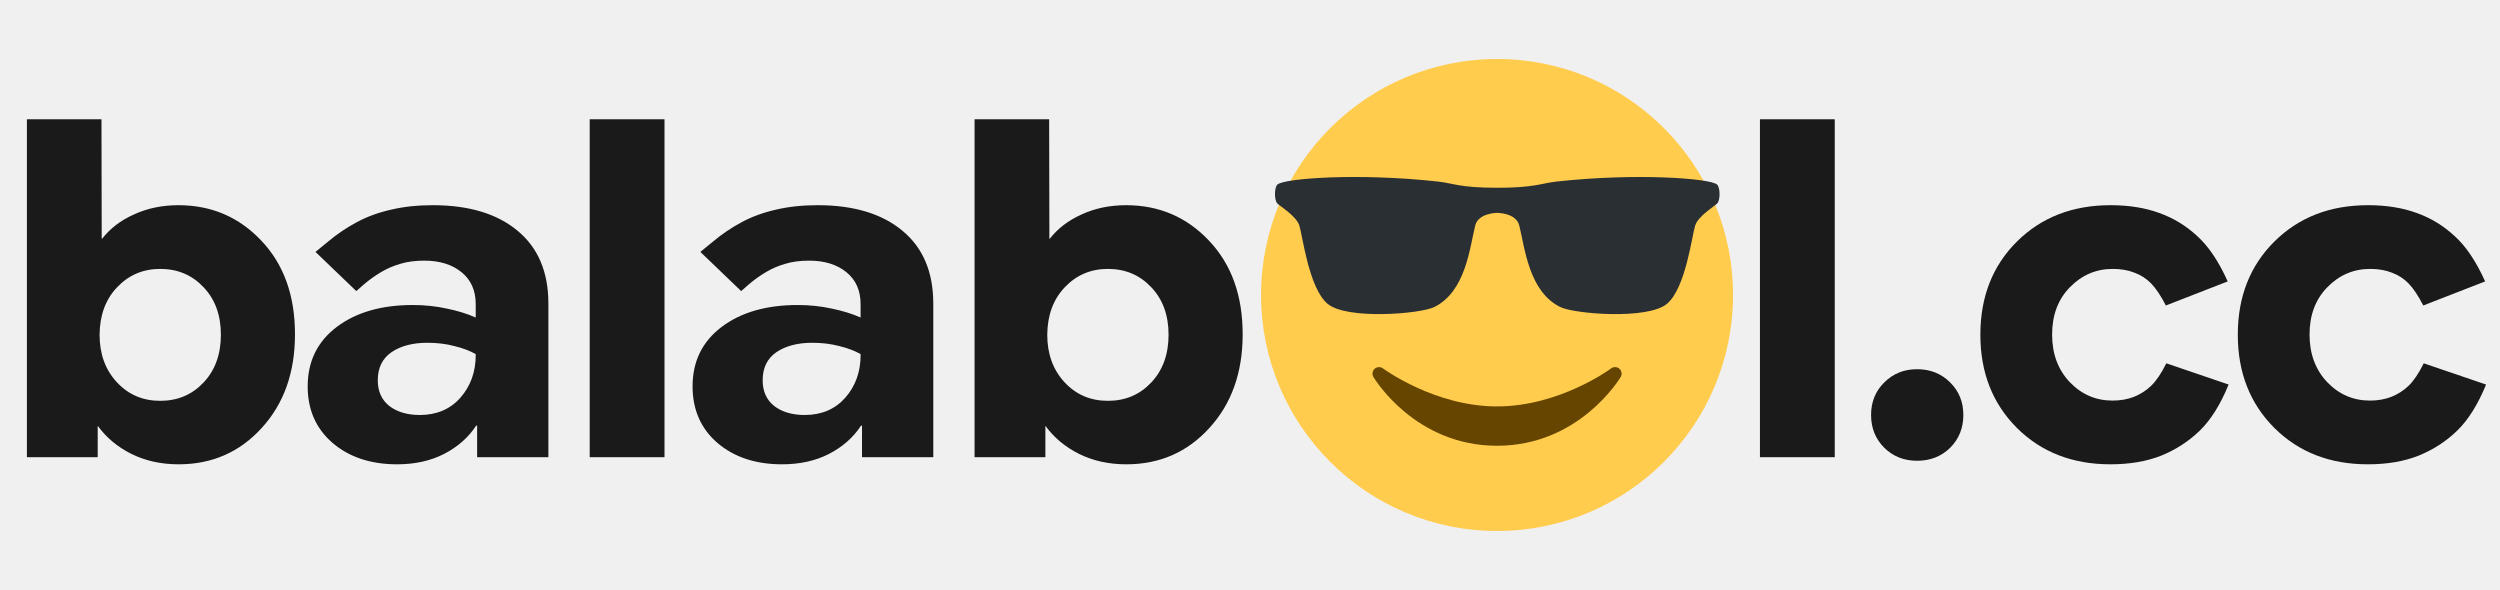
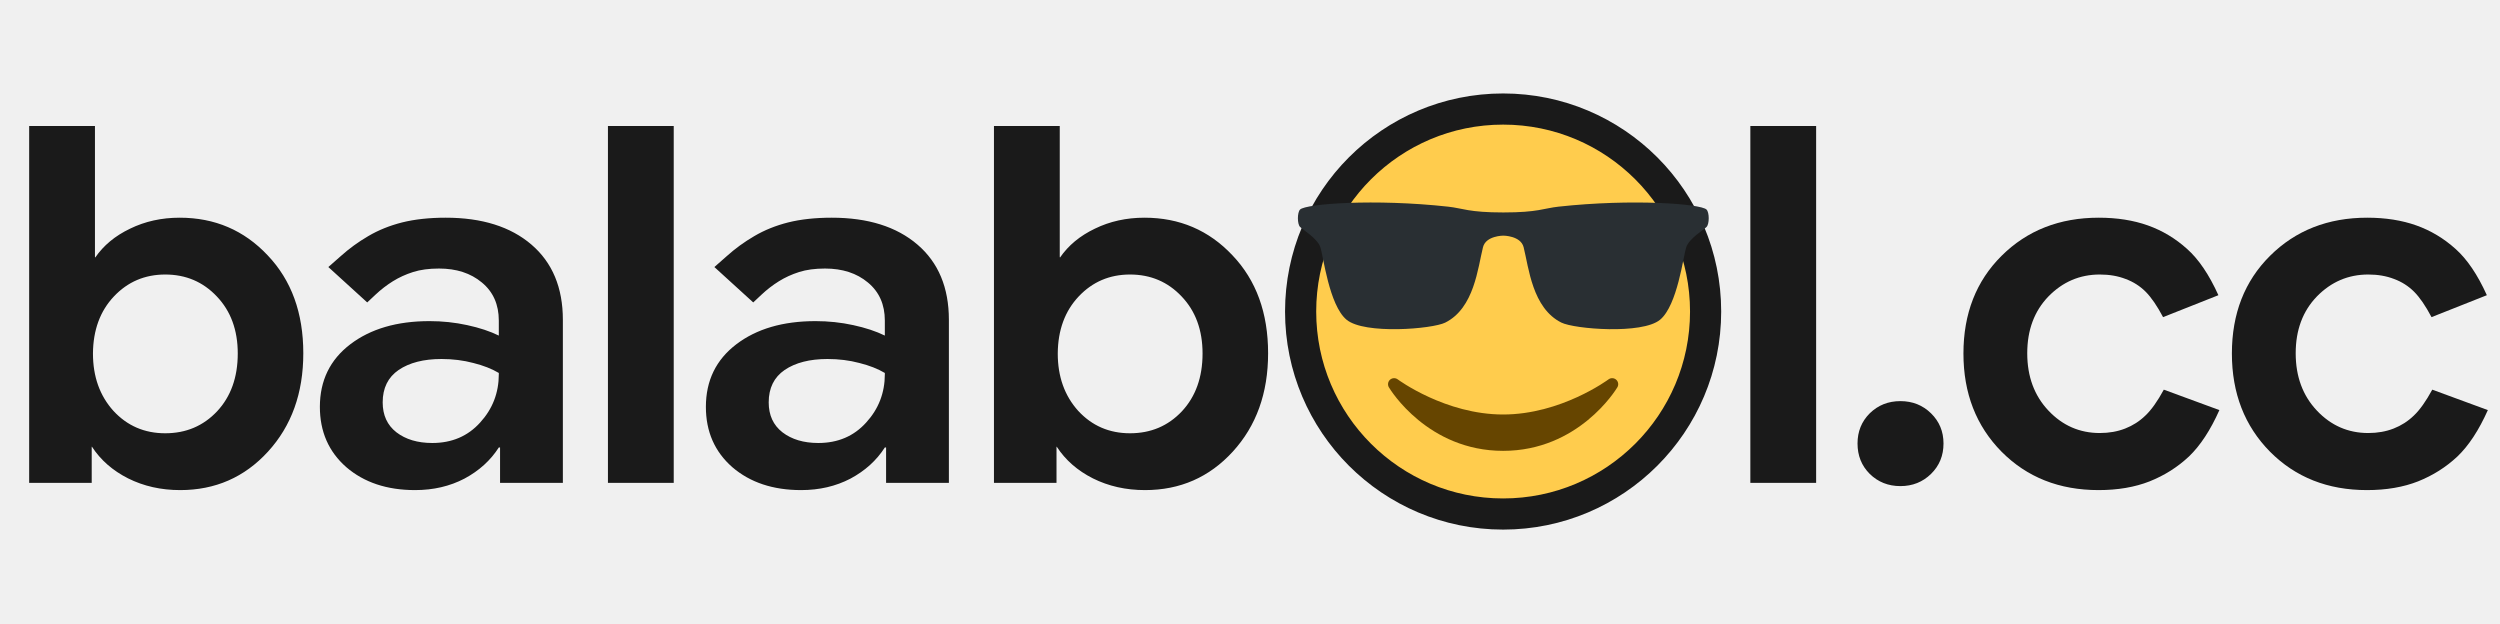
- <svg xmlns="http://www.w3.org/2000/svg" width="339" height="80" viewBox="0 0 339 80" fill="none">
-   <g clip-path="url(#clip0_53_3)">
-     <path d="M24.224 62.96C21.856 62.96 19.723 62.491 17.824 61.552C15.947 60.613 14.432 59.355 13.28 57.776H10.976L13.248 55.44V62H3.648V16.176H13.76L13.792 32.336L13.824 32.4C14.912 30.992 16.363 29.883 18.176 29.072C19.989 28.24 21.995 27.824 24.192 27.824C28.672 27.824 32.427 29.435 35.456 32.656C38.485 35.856 40 40.08 40 45.328C40 50.512 38.496 54.747 35.488 58.032C32.501 61.317 28.747 62.96 24.224 62.96ZM21.728 54.352C24.075 54.352 26.027 53.531 27.584 51.888C29.163 50.224 29.952 48.059 29.952 45.392C29.952 42.725 29.163 40.571 27.584 38.928C26.027 37.285 24.075 36.464 21.728 36.464C19.403 36.464 17.451 37.296 15.872 38.96C14.315 40.603 13.525 42.747 13.504 45.392C13.504 47.995 14.283 50.139 15.84 51.824C17.397 53.509 19.36 54.352 21.728 54.352ZM53.85 62.96C50.267 62.96 47.344 61.989 45.083 60.048C42.843 58.107 41.722 55.557 41.722 52.4C41.722 49.008 43.035 46.32 45.658 44.336C48.282 42.352 51.717 41.36 55.962 41.36C57.584 41.36 59.12 41.52 60.571 41.84C62.042 42.139 63.355 42.544 64.507 43.056V41.232C64.507 39.397 63.867 37.957 62.587 36.912C61.306 35.867 59.621 35.344 57.531 35.344C56.315 35.344 55.248 35.483 54.331 35.76C53.413 36.016 52.538 36.389 51.706 36.88C50.874 37.371 50.096 37.925 49.37 38.544C48.666 39.163 48.315 39.472 48.315 39.472L42.779 34.16C42.779 34.16 43.365 33.68 44.538 32.72C45.712 31.739 46.992 30.875 48.379 30.128C49.765 29.381 51.312 28.816 53.019 28.432C54.725 28.027 56.613 27.824 58.682 27.824C63.568 27.824 67.397 28.976 70.171 31.28C72.965 33.584 74.362 36.88 74.362 41.168V62H64.698V55.216L66.746 57.712H64.57C63.525 59.312 62.075 60.592 60.218 61.552C58.384 62.491 56.261 62.96 53.85 62.96ZM56.922 56.272C59.205 56.272 61.04 55.493 62.426 53.936C63.813 52.357 64.507 50.427 64.507 48.144V48.016C63.717 47.568 62.757 47.205 61.627 46.928C60.496 46.629 59.269 46.48 57.947 46.48C55.962 46.48 54.341 46.907 53.083 47.76C51.845 48.613 51.227 49.883 51.227 51.568C51.227 53.061 51.749 54.224 52.794 55.056C53.861 55.867 55.237 56.272 56.922 56.272ZM79.963 62V16.176H90.107V62H79.963ZM106.041 62.96C102.457 62.96 99.534 61.989 97.272 60.048C95.032 58.107 93.912 55.557 93.912 52.4C93.912 49.008 95.225 46.32 97.849 44.336C100.473 42.352 103.907 41.36 108.153 41.36C109.774 41.36 111.31 41.52 112.761 41.84C114.233 42.139 115.545 42.544 116.697 43.056V41.232C116.697 39.397 116.057 37.957 114.777 36.912C113.497 35.867 111.811 35.344 109.721 35.344C108.505 35.344 107.438 35.483 106.521 35.76C105.603 36.016 104.729 36.389 103.897 36.88C103.065 37.371 102.286 37.925 101.561 38.544C100.857 39.163 100.505 39.472 100.505 39.472L94.969 34.16C94.969 34.16 95.555 33.68 96.728 32.72C97.902 31.739 99.182 30.875 100.569 30.128C101.955 29.381 103.502 28.816 105.209 28.432C106.915 28.027 108.803 27.824 110.873 27.824C115.758 27.824 119.587 28.976 122.361 31.28C125.155 33.584 126.553 36.88 126.553 41.168V62H116.889V55.216L118.937 57.712H116.761C115.715 59.312 114.265 60.592 112.409 61.552C110.574 62.491 108.451 62.96 106.041 62.96ZM109.113 56.272C111.395 56.272 113.23 55.493 114.617 53.936C116.003 52.357 116.697 50.427 116.697 48.144V48.016C115.907 47.568 114.947 47.205 113.817 46.928C112.686 46.629 111.459 46.48 110.137 46.48C108.153 46.48 106.531 46.907 105.273 47.76C104.035 48.613 103.417 49.883 103.417 51.568C103.417 53.061 103.939 54.224 104.985 55.056C106.051 55.867 107.427 56.272 109.113 56.272ZM152.729 62.96C150.361 62.96 148.228 62.491 146.329 61.552C144.452 60.613 142.937 59.355 141.785 57.776H139.481L141.753 55.44V62H132.153V16.176H142.265L142.297 32.336L142.329 32.4C143.417 30.992 144.868 29.883 146.681 29.072C148.494 28.24 150.5 27.824 152.697 27.824C157.177 27.824 160.932 29.435 163.961 32.656C166.99 35.856 168.505 40.08 168.505 45.328C168.505 50.512 167.001 54.747 163.993 58.032C161.006 61.317 157.252 62.96 152.729 62.96ZM150.233 54.352C152.58 54.352 154.532 53.531 156.089 51.888C157.668 50.224 158.457 48.059 158.457 45.392C158.457 42.725 157.668 40.571 156.089 38.928C154.532 37.285 152.58 36.464 150.233 36.464C147.908 36.464 145.956 37.296 144.377 38.96C142.82 40.603 142.03 42.747 142.009 45.392C142.009 47.995 142.788 50.139 144.345 51.824C145.902 53.509 147.865 54.352 150.233 54.352Z" fill="#1A1A1A" />
-     <g clip-path="url(#clip1_53_3)">
-       <path d="M235 40C235 57.673 220.673 72 203 72C185.327 72 171 57.673 171 40C171 22.327 185.327 8 203 8C220.673 8 235 22.327 235 40Z" fill="#FFCC4D" />
-       <path fill-rule="evenodd" clip-rule="evenodd" d="M173.204 27.588C173.631 28.012 175.761 29.289 176.186 30.565C176.612 31.84 177.466 39.07 180.022 41.198C182.659 43.389 192.604 42.574 194.508 41.625C198.769 39.501 199.292 33.57 200.045 30.565C200.47 28.864 203.027 28.864 203.027 28.864C203.027 28.864 205.583 28.864 206.01 30.564C206.764 33.57 207.29 39.501 211.548 41.623C213.453 42.574 223.398 43.39 226.038 41.2C228.591 39.072 229.443 31.842 229.869 30.565C230.292 29.291 232.426 28.014 232.851 27.589C233.279 27.165 233.279 25.463 232.851 25.037C231.999 24.187 221.946 23.429 211.121 24.612C208.961 24.848 208.14 25.461 203.025 25.461C197.914 25.461 197.089 24.846 194.931 24.612C184.113 23.428 174.058 24.185 173.204 25.035C172.78 25.46 172.78 27.163 173.204 27.588Z" fill="#292F33" />
-       <path d="M219.596 50.007C219.279 49.721 218.806 49.703 218.467 49.956C218.397 50.007 211.494 55.111 203 55.111C194.527 55.111 187.601 50.007 187.533 49.956C187.194 49.703 186.721 49.724 186.404 50.007C186.09 50.291 186.019 50.761 186.237 51.123C186.467 51.506 191.956 60.444 203 60.444C214.044 60.444 219.535 51.506 219.763 51.123C219.981 50.759 219.912 50.291 219.596 50.007Z" fill="#664500" />
+ <svg xmlns="http://www.w3.org/2000/svg" width="321" height="80" viewBox="0 0 321 80" fill="none">
+   <g clip-path="url(#clip0_70_2)">
+     <path d="M23.136 62.928C20.683 62.928 18.453 62.427 16.448 61.424C14.464 60.421 12.917 59.067 11.808 57.36H9.824L11.776 55.344V62H3.744V16.176H12.192V32.976L12.224 33.072C13.291 31.515 14.784 30.277 16.704 29.36C18.624 28.421 20.747 27.952 23.072 27.952C27.573 27.952 31.339 29.563 34.368 32.784C37.419 35.984 38.944 40.176 38.944 45.36C38.944 50.48 37.429 54.693 34.4 58C31.392 61.285 27.637 62.928 23.136 62.928ZM21.216 55.632C23.883 55.632 26.101 54.693 27.872 52.816C29.643 50.917 30.528 48.443 30.528 45.392C30.528 42.384 29.632 39.941 27.84 38.064C26.069 36.187 23.861 35.248 21.216 35.248C18.592 35.248 16.395 36.187 14.624 38.064C12.853 39.941 11.957 42.384 11.936 45.392C11.936 48.357 12.811 50.811 14.56 52.752C16.331 54.672 18.549 55.632 21.216 55.632ZM53.295 62.928C49.69 62.928 46.746 61.947 44.464 59.984C42.202 58 41.072 55.419 41.072 52.24C41.072 48.869 42.373 46.192 44.975 44.208C47.578 42.224 50.97 41.232 55.151 41.232C56.816 41.232 58.426 41.403 59.983 41.744C61.562 42.085 62.917 42.533 64.047 43.088V41.168C64.047 39.099 63.322 37.467 61.871 36.272C60.442 35.077 58.608 34.48 56.367 34.48C55.087 34.48 53.978 34.629 53.039 34.928C52.101 35.227 51.237 35.621 50.447 36.112C49.658 36.603 48.911 37.179 48.208 37.84C47.504 38.501 47.151 38.832 47.151 38.832L42.16 34.288C42.16 34.288 42.693 33.819 43.76 32.88C44.826 31.92 45.999 31.067 47.279 30.32C48.581 29.552 50.032 28.965 51.632 28.56C53.253 28.155 55.12 27.952 57.231 27.952C61.882 27.952 65.552 29.104 68.24 31.408C70.927 33.712 72.272 36.933 72.272 41.072V62H64.207V54.928L66.127 57.456H64.047C62.981 59.12 61.509 60.453 59.632 61.456C57.754 62.437 55.642 62.928 53.295 62.928ZM55.504 56.88C58.021 56.88 60.069 56.005 61.648 54.256C63.248 52.507 64.047 50.437 64.047 48.048V47.888C63.151 47.355 62.063 46.928 60.783 46.608C59.504 46.267 58.138 46.096 56.688 46.096C54.405 46.096 52.57 46.565 51.184 47.504C49.818 48.443 49.136 49.829 49.136 51.664C49.136 53.307 49.722 54.587 50.895 55.504C52.09 56.421 53.626 56.88 55.504 56.88ZM78.059 62V16.176H86.507V62H78.059ZM102.861 62.928C99.255 62.928 96.311 61.947 94.028 59.984C91.767 58 90.636 55.419 90.636 52.24C90.636 48.869 91.938 46.192 94.54 44.208C97.143 42.224 100.535 41.232 104.717 41.232C106.381 41.232 107.991 41.403 109.549 41.744C111.127 42.085 112.482 42.533 113.613 43.088V41.168C113.613 39.099 112.887 37.467 111.437 36.272C110.007 35.077 108.173 34.48 105.933 34.48C104.653 34.48 103.543 34.629 102.605 34.928C101.666 35.227 100.802 35.621 100.013 36.112C99.223 36.603 98.477 37.179 97.772 37.84C97.069 38.501 96.716 38.832 96.716 38.832L91.725 34.288C91.725 34.288 92.258 33.819 93.325 32.88C94.391 31.92 95.564 31.067 96.844 30.32C98.146 29.552 99.597 28.965 101.197 28.56C102.818 28.155 104.685 27.952 106.797 27.952C111.447 27.952 115.117 29.104 117.805 31.408C120.493 33.712 121.837 36.933 121.837 41.072V62H113.773V54.928L115.693 57.456H113.613C112.546 59.12 111.074 60.453 109.197 61.456C107.319 62.437 105.207 62.928 102.861 62.928ZM105.069 56.88C107.586 56.88 109.634 56.005 111.213 54.256C112.813 52.507 113.613 50.437 113.613 48.048V47.888C112.717 47.355 111.629 46.928 110.349 46.608C109.069 46.267 107.703 46.096 106.253 46.096C103.97 46.096 102.135 46.565 100.749 47.504C99.383 48.443 98.701 49.829 98.701 51.664C98.701 53.307 99.287 54.587 100.461 55.504C101.655 56.421 103.191 56.88 105.069 56.88ZM147.016 62.928C144.563 62.928 142.333 62.427 140.328 61.424C138.344 60.421 136.797 59.067 135.688 57.36H133.704L135.656 55.344V62H127.624V16.176H136.072V32.976L136.104 33.072C137.171 31.515 138.664 30.277 140.584 29.36C142.504 28.421 144.627 27.952 146.952 27.952C151.453 27.952 155.219 29.563 158.248 32.784C161.299 35.984 162.824 40.176 162.824 45.36C162.824 50.48 161.309 54.693 158.28 58C155.272 61.285 151.517 62.928 147.016 62.928ZM145.096 55.632C147.763 55.632 149.981 54.693 151.752 52.816C153.523 50.917 154.408 48.443 154.408 45.392C154.408 42.384 153.512 39.941 151.72 38.064C149.949 36.187 147.741 35.248 145.096 35.248C142.472 35.248 140.275 36.187 138.504 38.064C136.733 39.941 135.837 42.384 135.816 45.392C135.816 48.357 136.691 50.811 138.44 52.752C140.211 54.672 142.429 55.632 145.096 55.632Z" fill="#1A1A1A" />
+     <g clip-path="url(#clip1_70_2)">
+       <path d="M193 14C207.359 14 219 25.641 219 40C219 54.359 207.359 66 193 66C178.641 66 167 54.359 167 40C167 25.641 178.641 14 193 14Z" fill="#FFCC4D" stroke="#1A1A1A" stroke-width="4" />
+       <path fill-rule="evenodd" clip-rule="evenodd" d="M166.929 29.139C167.302 29.511 169.166 30.628 169.538 31.745C169.911 32.86 170.658 39.186 172.894 41.048C175.201 42.965 183.903 42.252 185.569 41.422C189.298 39.563 189.755 34.374 190.415 31.745C190.786 30.256 193.023 30.256 193.023 30.256C193.023 30.256 195.26 30.256 195.634 31.743C196.293 34.374 196.754 39.563 200.479 41.42C202.147 42.252 210.848 42.966 213.158 41.05C215.392 39.188 216.137 32.862 216.511 31.745C216.881 30.629 218.748 29.512 219.119 29.141C219.494 28.769 219.494 27.28 219.119 26.907C218.374 26.163 209.578 25.501 200.106 26.535C198.216 26.742 197.497 27.279 193.022 27.279C188.55 27.279 187.828 26.741 185.939 26.535C176.474 25.499 167.676 26.162 166.929 26.905C166.557 27.277 166.557 28.767 166.929 29.139Z" fill="#292F33" />
+       <path d="M207.521 48.756C207.244 48.506 206.83 48.49 206.533 48.711C206.473 48.756 200.432 53.222 193 53.222C185.586 53.222 179.526 48.756 179.467 48.711C179.17 48.49 178.756 48.509 178.479 48.756C178.204 49.005 178.141 49.416 178.333 49.733C178.533 50.068 183.337 57.889 193 57.889C202.663 57.889 207.468 50.068 207.667 49.733C207.859 49.414 207.798 49.005 207.521 48.756Z" fill="#664500" />
    </g>
-     <path d="M238.648 62V16.176H248.792V62H238.648ZM259.957 62.48C258.187 62.48 256.704 61.893 255.509 60.72C254.315 59.525 253.717 58.043 253.717 56.272C253.717 54.501 254.315 53.029 255.509 51.856C256.704 50.661 258.187 50.064 259.957 50.064C261.749 50.064 263.243 50.661 264.438 51.856C265.632 53.029 266.229 54.501 266.229 56.272C266.229 58.043 265.632 59.525 264.438 60.72C263.243 61.893 261.749 62.48 259.957 62.48ZM286.17 62.96C281.029 62.96 276.805 61.317 273.498 58.032C270.192 54.725 268.538 50.512 268.538 45.392C268.538 40.251 270.192 36.037 273.498 32.752C276.805 29.467 281.04 27.824 286.202 27.824C288.677 27.824 290.874 28.176 292.795 28.88C294.714 29.563 296.432 30.608 297.947 32.016C299.483 33.403 300.859 35.451 302.075 38.16L293.691 41.424C293.008 40.101 292.346 39.109 291.706 38.448C291.066 37.787 290.309 37.296 289.434 36.976C288.581 36.635 287.6 36.464 286.49 36.464C284.229 36.464 282.288 37.296 280.666 38.96C279.066 40.603 278.266 42.736 278.266 45.36C278.266 47.984 279.066 50.139 280.666 51.824C282.266 53.488 284.197 54.32 286.458 54.32C287.525 54.32 288.496 54.149 289.371 53.808C290.267 53.445 291.045 52.944 291.706 52.304C292.389 51.643 293.072 50.629 293.754 49.264L302.202 52.144C301.093 54.853 299.792 56.933 298.299 58.384C296.805 59.835 295.067 60.965 293.083 61.776C291.099 62.565 288.795 62.96 286.17 62.96ZM321.078 62.96C315.937 62.96 311.713 61.317 308.406 58.032C305.099 54.725 303.446 50.512 303.446 45.392C303.446 40.251 305.099 36.037 308.406 32.752C311.713 29.467 315.947 27.824 321.11 27.824C323.585 27.824 325.782 28.176 327.702 28.88C329.622 29.563 331.339 30.608 332.854 32.016C334.39 33.403 335.766 35.451 336.982 38.16L328.598 41.424C327.915 40.101 327.254 39.109 326.614 38.448C325.974 37.787 325.217 37.296 324.342 36.976C323.489 36.635 322.507 36.464 321.398 36.464C319.137 36.464 317.195 37.296 315.574 38.96C313.974 40.603 313.174 42.736 313.174 45.36C313.174 47.984 313.974 50.139 315.574 51.824C317.174 53.488 319.105 54.32 321.366 54.32C322.433 54.32 323.403 54.149 324.278 53.808C325.174 53.445 325.953 52.944 326.614 52.304C327.297 51.643 327.979 50.629 328.662 49.264L337.11 52.144C336.001 54.853 334.699 56.933 333.206 58.384C331.713 59.835 329.974 60.965 327.99 61.776C326.006 62.565 323.702 62.96 321.078 62.96Z" fill="#1A1A1A" />
+     <path d="M224.744 62V16.176H233.192V62H224.744ZM244.01 62.416C242.452 62.416 241.14 61.893 240.074 60.848C239.028 59.803 238.506 58.501 238.506 56.944C238.506 55.408 239.028 54.117 240.074 53.072C241.14 52.027 242.452 51.504 244.01 51.504C245.567 51.504 246.879 52.027 247.946 53.072C249.012 54.117 249.546 55.408 249.546 56.944C249.546 58.501 249.012 59.803 247.946 60.848C246.879 61.893 245.567 62.416 244.01 62.416ZM269.45 62.928C264.415 62.928 260.266 61.285 257.002 58C253.738 54.693 252.106 50.491 252.106 45.392C252.106 40.272 253.738 36.091 257.002 32.848C260.287 29.584 264.447 27.952 269.482 27.952C271.828 27.952 273.93 28.283 275.786 28.944C277.642 29.605 279.316 30.608 280.81 31.952C282.303 33.275 283.647 35.259 284.842 37.904L277.738 40.72C276.97 39.269 276.223 38.181 275.498 37.456C274.772 36.731 273.919 36.187 272.938 35.824C271.956 35.44 270.847 35.248 269.61 35.248C267.05 35.248 264.852 36.187 263.018 38.064C261.204 39.941 260.298 42.373 260.298 45.36C260.298 48.347 261.204 50.8 263.018 52.72C264.831 54.64 267.028 55.6 269.61 55.6C270.804 55.6 271.892 55.408 272.874 55.024C273.855 54.64 274.719 54.085 275.466 53.36C276.234 52.635 277.023 51.525 277.834 50.032L284.97 52.656C283.818 55.237 282.516 57.221 281.066 58.608C279.615 59.973 277.93 61.04 276.01 61.808C274.111 62.555 271.924 62.928 269.45 62.928ZM303.92 62.928C298.885 62.928 294.736 61.285 291.472 58C288.208 54.693 286.575 50.491 286.575 45.392C286.575 40.272 288.208 36.091 291.472 32.848C294.757 29.584 298.917 27.952 303.951 27.952C306.298 27.952 308.4 28.283 310.256 28.944C312.112 29.605 313.786 30.608 315.28 31.952C316.773 33.275 318.117 35.259 319.312 37.904L312.208 40.72C311.44 39.269 310.693 38.181 309.968 37.456C309.242 36.731 308.389 36.187 307.408 35.824C306.426 35.44 305.317 35.248 304.08 35.248C301.52 35.248 299.322 36.187 297.488 38.064C295.674 39.941 294.767 42.373 294.767 45.36C294.767 48.347 295.674 50.8 297.488 52.72C299.301 54.64 301.498 55.6 304.08 55.6C305.274 55.6 306.362 55.408 307.344 55.024C308.325 54.64 309.189 54.085 309.936 53.36C310.704 52.635 311.493 51.525 312.304 50.032L319.44 52.656C318.288 55.237 316.986 57.221 315.536 58.608C314.085 59.973 312.4 61.04 310.48 61.808C308.581 62.555 306.394 62.928 303.92 62.928Z" fill="#1A1A1A" />
  </g>
  <defs>
-     <clipPath id="clip0_53_3">
-       <rect width="339" height="80" fill="white" />
+     <clipPath id="clip0_70_2">
+       <rect width="321" height="80" fill="white" />
    </clipPath>
-     <clipPath id="clip1_53_3">
-       <rect width="64" height="64" fill="white" transform="translate(171 8)" />
+     <clipPath id="clip1_70_2">
+       <rect width="56" height="56" fill="white" transform="translate(165 12)" />
    </clipPath>
  </defs>
</svg>
